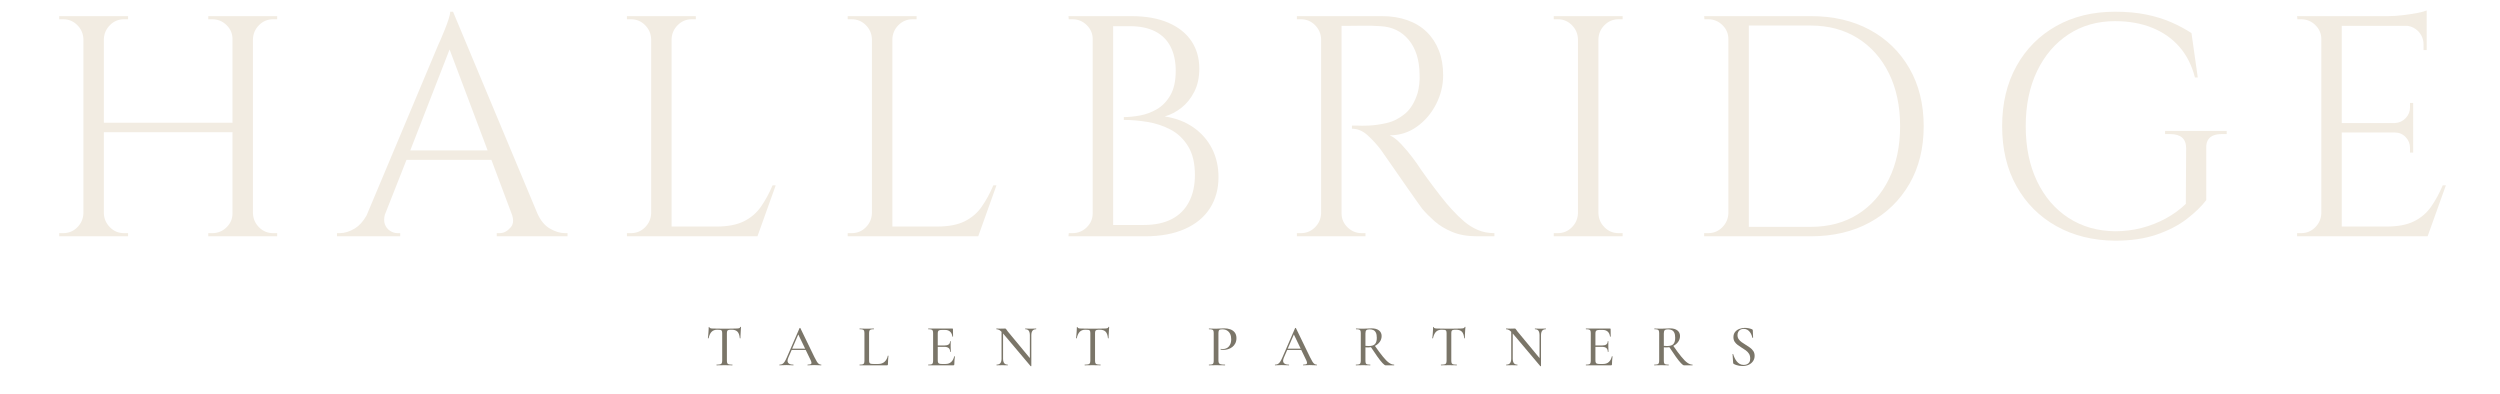
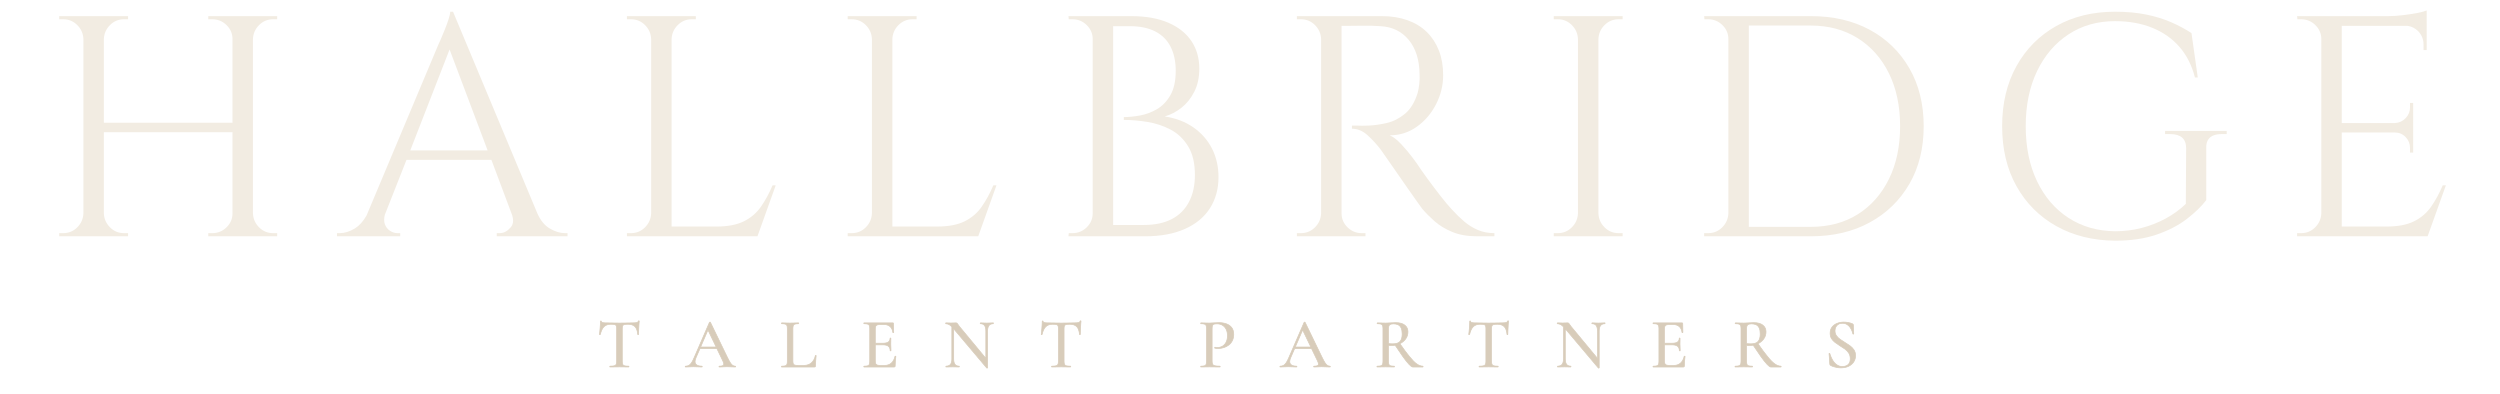
<svg xmlns="http://www.w3.org/2000/svg" viewBox="0 0 1240 195">
  <g fill="#F2ECE2">
    <path transform="translate(20.0,117.2) scale(0.156006,-0.156006)" d="M137 73V627Q136 653 117.5 671.5Q99 690 73 690H60V700H279V690H266Q240 690 221.5 671.5Q203 653 202 627V361H611V627Q611 653 592.0 671.5Q573 690 547 690H534V700H753V690H740Q714 690 695.5 671.5Q677 653 676 627V73Q677 47 695.5 28.5Q714 10 740 10H753V0H534V10H547Q573 10 592.0 28.5Q611 47 611 73V331H202V73Q203 47 221.5 28.5Q240 10 266 10H279V0H60V10H73Q99 10 117.5 28.5Q136 47 137 73Z" />
    <path transform="translate(168.7,117.2) scale(0.156006,-0.156006)" d="M359 714 627 73Q642 39 667.0 24.5Q692 10 715 10H723V0H498V10H507Q526 10 541 27Q555 41 547 67L481 243H211L142 68Q138 51 142 39Q147 25 158.5 17.5Q170 10 182 10H191V0H-10V10H-1Q22 10 47 25Q68 38 84 66L313 611L319 624Q324 636 331.5 654.0Q339 672 344.5 689.0Q350 706 350 714ZM223 273H469L348 594Z" />
    <path transform="translate(301.6,117.2) scale(0.156006,-0.156006)" d="M533 162 475 0H60V10H73Q99 10 117.5 28.5Q136 47 137 73V627Q136 653 117.5 671.5Q99 690 73 690H60V700H279V690H266Q240 690 221.5 671.5Q203 653 202 627V31H345Q398 31 431.5 47.5Q465 64 486.0 94.0Q507 124 523 162Z" />
    <path transform="translate(411.1,117.2) scale(0.156006,-0.156006)" d="M533 162 475 0H60V10H73Q99 10 117.5 28.5Q136 47 137 73V627Q136 653 117.5 671.5Q99 690 73 690H60V700H279V690H266Q240 690 221.5 671.5Q203 653 202 627V31H345Q398 31 431.5 47.5Q465 64 486.0 94.0Q507 124 523 162Z" />
    <path transform="translate(520.6,117.2) scale(0.156006,-0.156006)" d="M137 73V627Q137 653 118.0 671.5Q99 690 73 690H61L60 700H259Q329 700 377.5 679.0Q426 658 451.0 620.5Q476 583 476 533Q476 491 460.0 459.5Q444 428 419.0 408.5Q394 389 366 381Q419 373 457.5 346.0Q496 319 516.5 278.5Q537 238 537 188Q537 132 510.0 89.5Q483 47 430.5 23.5Q378 0 304 0H60L61 10H73Q99 10 118.0 28.5Q137 47 137 73ZM202 668V36H300Q352 36 388.0 54.5Q424 73 443.0 109.0Q462 145 462 195Q462 251 440.5 286.0Q419 321 385.0 339.0Q351 357 311.5 363.5Q272 370 236 370V379Q259 379 287.0 384.0Q315 389 341.0 404.0Q367 419 384.0 448.5Q401 478 401 526Q401 571 384.5 603.0Q368 635 335.5 651.5Q303 668 255 668Z" />
    <path transform="translate(633.9,117.2) scale(0.156006,-0.156006)" d="M137 73V627Q136 653 117.5 671.5Q99 690 73 690H60V700H330Q375 700 411.5 687.0Q448 674 473.0 649.5Q498 625 511.5 590.5Q525 556 525 512Q525 464 502.5 420.0Q480 376 441.5 348.5Q403 321 355 321Q372 314 392.0 292.5Q412 271 427 251L441 232Q454 212 474.5 184.0Q495 156 516.0 129.0Q537 102 552 86Q572 64 592.0 47.0Q612 30 635.5 20.0Q659 10 688 10V0H633Q587 0 553.5 14.0Q520 28 497.0 48.5Q474 69 458 88Q455 92 441.5 111.0Q428 130 409.5 156.5Q391 183 373.0 209.0Q355 235 342.0 253.5Q329 272 327 275Q308 300 285.0 321.0Q262 342 235 342V352H251Q266 351 288 352Q314 353 345.0 360.0Q376 367 403.0 389.0Q430 411 444 456Q447 467 449.0 483.5Q451 500 450 516Q449 584 415.5 624.5Q382 665 326 668Q298 670 268.5 669.5Q239 669 219 669H202V73Q202 47 221.0 28.5Q240 10 266 10H278V0H60V10H73Q99 10 117.5 28.5Q136 47 137 73Z" />
    <path transform="translate(761.3,117.2) scale(0.156006,-0.156006)" d="M137 73V627Q136 653 117.5 671.5Q99 690 73 690H60V700H279V690H266Q240 690 221.5 671.5Q203 653 202 627V73Q203 47 221.5 28.5Q240 10 266 10H279V0H60V10H73Q99 10 117.5 28.5Q136 47 137 73Z" />
    <path transform="translate(835.9,117.2) scale(0.156006,-0.156006)" d="M399 700Q506 700 586.5 656.5Q667 613 712.5 534.0Q758 455 758.0 350.0Q758 245 712.5 166.5Q667 88 586.5 44.0Q506 0 399 0H60V10H73Q99 10 117.5 28.5Q136 47 137 73V627Q137 653 118.0 671.5Q99 690 73 690H61L60 700ZM202 670V30H399Q485 30 548.5 70.0Q612 110 647.5 182.0Q683 254 683.0 350.0Q683 446 647.5 518.0Q612 590 548.0 630.0Q484 670 399 670Z" />
    <path transform="translate(983.7,117.2) scale(0.156006,-0.156006)" d="M709 280V115Q686 85 647.0 55.0Q608 25 551.5 5.5Q495 -14 419 -14Q313 -13 232.0 32.5Q151 78 105.5 159.5Q60 241 60.0 350.0Q60 459 105.5 541.0Q151 623 232.0 668.5Q313 714 419 714Q474 714 518.0 705.0Q562 696 597.5 680.5Q633 665 662 646L682 505H673Q658 563 623.5 602.5Q589 642 537.0 663.0Q485 684 419 684Q335 684 271.0 642.0Q207 600 171.0 525.0Q135 450 135.0 350.0Q135 250 171.0 175.0Q207 100 271.0 58.5Q335 17 419 16Q463 16 503.5 26.5Q544 37 580.0 56.5Q616 76 644 103L645 280Q645 325 594 325H578V335H774V325H759Q729 325 717 310Q708 299 709 280Z" />
    <path transform="translate(1130.0,117.2) scale(0.156006,-0.156006)" d="M533 162 475 0H60V10H73Q99 10 117.5 28.5Q136 47 137 73V627Q137 653 118.0 671.5Q99 690 73 690H61L60 700H350Q372 700 396.5 703.0Q421 706 442.0 710.0Q463 714 472 718V592H462V610Q462 634 445 652Q431 666 412 669H202V360H371Q391 361 405.0 375.5Q419 390 419 410V424H429V266H419V281Q419 301 405.0 315.5Q391 330 371 330H202V31H345Q398 31 431.5 47.5Q465 64 486.0 94.0Q507 124 523 162Z" />
  </g>
-   <g fill="#7A7568">
+   <g fill="#D8CCBA" stroke="#D8CCBA" stroke-width="10" transform="translate(620 177) scale(1.2) translate(-620 -177)">
    <path transform="translate(350.0,181.2) scale(0.029203,-0.029203)" d="M199 605Q137 605 102.0 570.5Q67 536 50 460Q49 458 43.5 458.0Q38 458 38 461Q40 474 42.5 498.0Q45 522 47.0 550.0Q49 578 50.5 604.0Q52 630 52 647Q52 652 58.0 652.0Q64 652 64 647Q64 637 74.0 632.5Q84 628 97.0 626.5Q110 625 119 625Q205 622 320 622Q390 622 432.0 623.5Q474 625 513 625Q547 625 565.5 629.5Q584 634 589 650Q590 654 595.5 654.0Q601 654 601 650Q599 635 597.5 608.0Q596 581 594.5 552.0Q593 523 592.0 498.0Q591 473 591 461Q591 458 585.5 458.0Q580 458 580 461Q573 539 540.0 572.0Q507 605 442 605Q407 605 389.5 600.5Q372 596 366.5 583.0Q361 570 361 542V81Q361 52 367.5 37.0Q374 22 393.5 17.0Q413 12 454 12Q456 12 456.0 6.0Q456 0 454 0Q427 0 393.5 1.0Q360 2 320 2Q282 2 248.5 1.0Q215 0 187 0Q184 0 184.0 6.0Q184 12 187 12Q226 12 246.5 17.0Q267 22 274.0 37.0Q281 52 281 81V544Q281 571 275.0 584.5Q269 598 251.0 601.5Q233 605 199 605Z" />
    <path transform="translate(386.7,181.2) scale(0.029203,-0.029203)" d="M704 12Q709 12 709.0 6.0Q709 0 704 0Q675 0 644.5 2.0Q614 4 585 4Q553 4 529.5 2.0Q506 0 477 0Q473 0 473.0 6.0Q473 12 477 12Q526 12 537.0 27.5Q548 43 526 89L443 261H204L148 132Q122 71 145.0 41.5Q168 12 231 12Q236 12 236.0 6.0Q236 0 231 0Q201 0 176.0 2.0Q151 4 113 4Q76 4 53.5 2.0Q31 0 -1 0Q-5 0 -5.0 6.0Q-5 12 -1 12Q26 12 46.0 22.5Q66 33 84.5 61.0Q103 89 125 141L338 632Q339 635 345.0 635.5Q351 636 352 632L592 137Q616 88 633.5 60.5Q651 33 668.0 22.5Q685 12 704 12ZM433 283 317 524 213 283Z" />
    <path transform="translate(425.4,181.2) scale(0.029203,-0.029203)" d="M194 543V85Q194 59 199.5 45.5Q205 32 220.5 27.5Q236 23 267 23H352Q417 23 458.0 61.0Q499 99 512 162Q512 163 512 163Q513 165 518 165Q523 164 523 161Q520 132 517.0 91.0Q514 50 514 15Q514 0 499 0H33Q31 0 31.0 6.0Q31 12 33 12Q68 12 85.5 17.0Q103 22 109.0 37.0Q115 52 115 81V544Q115 573 109.0 587.5Q103 602 85.5 607.5Q68 613 33 613Q31 613 31.0 619.0Q31 625 33 625Q57 625 88.5 623.5Q120 622 154 622Q190 622 220.5 623.5Q251 625 275 625Q277 625 277.0 619.0Q277 613 275 613Q240 613 223.0 607.5Q206 602 200.0 587.0Q194 572 194 543Z" />
    <path transform="translate(459.2,181.2) scale(0.029203,-0.029203)" d="M469 0H43Q40 0 40.0 6.0Q40 12 43 12Q77 12 94.5 17.0Q112 22 118.0 37.0Q124 52 124 81V544Q124 573 118.0 587.5Q112 602 94.5 607.5Q77 613 43 613Q40 613 40.0 619.0Q40 625 43 625H451Q461 625 461 616L463 490Q463 487 457.5 486.5Q452 486 451 489Q444 544 412.0 572.5Q380 601 328 601H277Q247 601 231.0 596.0Q215 591 209.0 577.5Q203 564 203 540V337H313Q364 337 388.0 354.5Q412 372 412 409Q412 411 417.5 411.0Q423 411 423 409Q423 378 422.5 361.0Q422 344 422 325Q422 302 423.5 279.0Q425 256 425 230Q425 228 419.0 228.0Q413 228 413 230Q413 273 388.5 293.5Q364 314 310 314H203V85Q203 61 208.5 47.5Q214 34 229.0 28.5Q244 23 271 23H337Q394 23 431.0 56.5Q468 90 482 152Q482 153 482 153Q483 155 488 154Q494 153 494 150Q490 123 487.0 85.0Q484 47 484 15Q484 0 469 0Z" />
    <path transform="translate(493.2,181.2) scale(0.029203,-0.029203)" d="M122 114V569Q102 589 86 599Q60 613 35 613Q33 613 33.0 619.0Q33 625 35 625Q54 625 73.0 624.0Q92 623 108 623Q132 623 152.0 624.0Q172 625 182 625Q195 625 201.0 613.5Q207 602 230 573L603 123V510Q603 562 584.5 587.5Q566 613 525 613Q523 613 523.0 619.0Q523 625 525 625Q546 625 568.0 623.5Q590 622 616 622Q641 622 665.0 623.5Q689 625 710 625Q712 625 712.0 619.0Q712 613 710 613Q668 613 648.0 587.5Q628 562 628 510V-13Q628 -15 623.5 -15.5Q619 -16 617 -15L148 541V114Q148 62 167.0 37.0Q186 12 227 12Q229 12 229.0 6.0Q229 0 227 0Q206 0 184.5 1.0Q163 2 136 2Q110 2 85.0 1.0Q60 0 38 0Q36 0 36.0 6.0Q36 12 38 12Q82 12 102.0 37.0Q122 62 122 114Z" />
    <path transform="translate(532.6,181.2) scale(0.029203,-0.029203)" d="M199 605Q137 605 102.0 570.5Q67 536 50 460Q49 458 43.5 458.0Q38 458 38 461Q40 474 42.5 498.0Q45 522 47.0 550.0Q49 578 50.5 604.0Q52 630 52 647Q52 652 58.0 652.0Q64 652 64 647Q64 637 74.0 632.5Q84 628 97.0 626.5Q110 625 119 625Q205 622 320 622Q390 622 432.0 623.5Q474 625 513 625Q547 625 565.5 629.5Q584 634 589 650Q590 654 595.5 654.0Q601 654 601 650Q599 635 597.5 608.0Q596 581 594.5 552.0Q593 523 592.0 498.0Q591 473 591 461Q591 458 585.5 458.0Q580 458 580 461Q573 539 540.0 572.0Q507 605 442 605Q407 605 389.5 600.5Q372 596 366.5 583.0Q361 570 361 542V81Q361 52 367.5 37.0Q374 22 393.5 17.0Q413 12 454 12Q456 12 456.0 6.0Q456 0 454 0Q427 0 393.5 1.0Q360 2 320 2Q282 2 248.5 1.0Q215 0 187 0Q184 0 184.0 6.0Q184 12 187 12Q226 12 246.5 17.0Q267 22 274.0 37.0Q281 52 281 81V544Q281 571 275.0 584.5Q269 598 251.0 601.5Q233 605 199 605Z" />
    <path transform="translate(598.5,181.2) scale(0.029203,-0.029203)" d="M200 85Q200 55 207.5 39.5Q215 24 239.0 18.0Q263 12 311 12Q314 12 314.0 6.0Q314 0 311 0Q279 0 241.5 1.0Q204 2 160 2Q127 2 95.5 1.0Q64 0 39 0Q37 0 37.0 6.0Q37 12 39 12Q74 12 91.5 17.0Q109 22 114.5 37.0Q120 52 120 81V544Q120 573 114.5 587.5Q109 602 91.5 607.5Q74 613 39 613Q37 613 37.0 619.0Q37 625 39 625Q64 625 95.0 623.5Q126 622 159 622Q185 622 222.5 625.0Q260 628 298 628Q356 628 402.5 611.0Q449 594 477.0 558.0Q505 522 506 464Q506 412 487.0 374.0Q468 336 435.5 311.0Q403 286 363.5 274.0Q324 262 286 262Q274 262 261.5 263.0Q249 264 238 267Q234 268 236 275Q237 280 239 280Q239 280 240 280Q249 278 258.5 277.0Q268 276 275 276Q313 276 345.0 294.0Q377 312 397.0 349.5Q417 387 417 443Q417 497 398.5 534.0Q380 571 347.0 591.0Q314 611 271 611Q243 611 227.5 607.0Q212 603 206.0 588.0Q200 573 200 542Z" />
    <path transform="translate(632.5,181.2) scale(0.029203,-0.029203)" d="M704 12Q709 12 709.0 6.0Q709 0 704 0Q675 0 644.5 2.0Q614 4 585 4Q553 4 529.5 2.0Q506 0 477 0Q473 0 473.0 6.0Q473 12 477 12Q526 12 537.0 27.5Q548 43 526 89L443 261H204L148 132Q122 71 145.0 41.5Q168 12 231 12Q236 12 236.0 6.0Q236 0 231 0Q201 0 176.0 2.0Q151 4 113 4Q76 4 53.5 2.0Q31 0 -1 0Q-5 0 -5.0 6.0Q-5 12 -1 12Q26 12 46.0 22.5Q66 33 84.5 61.0Q103 89 125 141L338 632Q339 635 345.0 635.5Q351 636 352 632L592 137Q616 88 633.5 60.5Q651 33 668.0 22.5Q685 12 704 12ZM433 283 317 524 213 283Z" />
    <path transform="translate(671.3,181.2) scale(0.029203,-0.029203)" d="M546 0Q530 0 493.5 38.5Q457 77 406 149Q358 216 298 308Q276 304 253 304Q241 304 228.0 304.5Q215 305 204 306V81Q204 52 209.5 37.0Q215 22 232.5 17.0Q250 12 285 12Q288 12 288.0 6.0Q288 0 285 0Q260 0 230.0 1.0Q200 2 164 2Q130 2 99.0 1.0Q68 0 43 0Q40 0 40.0 6.0Q40 12 43 12Q77 12 94.5 17.0Q112 22 118.5 37.0Q125 52 125 81V544Q125 573 119.0 587.5Q113 602 96.0 607.5Q79 613 44 613Q42 613 42.0 619.0Q42 625 44 625Q69 625 99.5 623.5Q130 622 164 622Q196 622 236.0 625.0Q276 628 306 628Q390 628 434.5 592.5Q479 557 479 498Q479 442 447 398Q416 355 365 330Q444 216 501 147Q559 75 604.0 43.5Q649 12 690 12Q693 12 693.0 6.0Q693 0 690 0ZM397 466Q397 522 382.0 553.5Q367 585 339.5 598.0Q312 611 275 611Q237 611 220.5 597.5Q204 584 204 542V331Q218 330 234.5 329.0Q251 328 263 328Q337 328 367.0 362.0Q397 396 397 466Z" />
    <path transform="translate(709.3,181.2) scale(0.029203,-0.029203)" d="M199 605Q137 605 102.0 570.5Q67 536 50 460Q49 458 43.5 458.0Q38 458 38 461Q40 474 42.5 498.0Q45 522 47.0 550.0Q49 578 50.5 604.0Q52 630 52 647Q52 652 58.0 652.0Q64 652 64 647Q64 637 74.0 632.5Q84 628 97.0 626.5Q110 625 119 625Q205 622 320 622Q390 622 432.0 623.5Q474 625 513 625Q547 625 565.5 629.5Q584 634 589 650Q590 654 595.5 654.0Q601 654 601 650Q599 635 597.5 608.0Q596 581 594.5 552.0Q593 523 592.0 498.0Q591 473 591 461Q591 458 585.5 458.0Q580 458 580 461Q573 539 540.0 572.0Q507 605 442 605Q407 605 389.5 600.5Q372 596 366.5 583.0Q361 570 361 542V81Q361 52 367.5 37.0Q374 22 393.5 17.0Q413 12 454 12Q456 12 456.0 6.0Q456 0 454 0Q427 0 393.5 1.0Q360 2 320 2Q282 2 248.5 1.0Q215 0 187 0Q184 0 184.0 6.0Q184 12 187 12Q226 12 246.5 17.0Q267 22 274.0 37.0Q281 52 281 81V544Q281 571 275.0 584.5Q269 598 251.0 601.5Q233 605 199 605Z" />
    <path transform="translate(746.0,181.2) scale(0.029203,-0.029203)" d="M122 114V569Q102 589 86 599Q60 613 35 613Q33 613 33.0 619.0Q33 625 35 625Q54 625 73.0 624.0Q92 623 108 623Q132 623 152.0 624.0Q172 625 182 625Q195 625 201.0 613.5Q207 602 230 573L603 123V510Q603 562 584.5 587.5Q566 613 525 613Q523 613 523.0 619.0Q523 625 525 625Q546 625 568.0 623.5Q590 622 616 622Q641 622 665.0 623.5Q689 625 710 625Q712 625 712.0 619.0Q712 613 710 613Q668 613 648.0 587.5Q628 562 628 510V-13Q628 -15 623.5 -15.5Q619 -16 617 -15L148 541V114Q148 62 167.0 37.0Q186 12 227 12Q229 12 229.0 6.0Q229 0 227 0Q206 0 184.5 1.0Q163 2 136 2Q110 2 85.0 1.0Q60 0 38 0Q36 0 36.0 6.0Q36 12 38 12Q82 12 102.0 37.0Q122 62 122 114Z" />
    <path transform="translate(785.4,181.2) scale(0.029203,-0.029203)" d="M469 0H43Q40 0 40.0 6.0Q40 12 43 12Q77 12 94.5 17.0Q112 22 118.0 37.0Q124 52 124 81V544Q124 573 118.0 587.5Q112 602 94.5 607.5Q77 613 43 613Q40 613 40.0 619.0Q40 625 43 625H451Q461 625 461 616L463 490Q463 487 457.5 486.5Q452 486 451 489Q444 544 412.0 572.5Q380 601 328 601H277Q247 601 231.0 596.0Q215 591 209.0 577.5Q203 564 203 540V337H313Q364 337 388.0 354.5Q412 372 412 409Q412 411 417.5 411.0Q423 411 423 409Q423 378 422.5 361.0Q422 344 422 325Q422 302 423.5 279.0Q425 256 425 230Q425 228 419.0 228.0Q413 228 413 230Q413 273 388.5 293.5Q364 314 310 314H203V85Q203 61 208.5 47.5Q214 34 229.0 28.5Q244 23 271 23H337Q394 23 431.0 56.5Q468 90 482 152Q482 153 482 153Q483 155 488 154Q494 153 494 150Q490 123 487.0 85.0Q484 47 484 15Q484 0 469 0Z" />
    <path transform="translate(819.3,181.2) scale(0.029203,-0.029203)" d="M546 0Q530 0 493.5 38.5Q457 77 406 149Q358 216 298 308Q276 304 253 304Q241 304 228.0 304.5Q215 305 204 306V81Q204 52 209.5 37.0Q215 22 232.5 17.0Q250 12 285 12Q288 12 288.0 6.0Q288 0 285 0Q260 0 230.0 1.0Q200 2 164 2Q130 2 99.0 1.0Q68 0 43 0Q40 0 40.0 6.0Q40 12 43 12Q77 12 94.5 17.0Q112 22 118.5 37.0Q125 52 125 81V544Q125 573 119.0 587.5Q113 602 96.0 607.5Q79 613 44 613Q42 613 42.0 619.0Q42 625 44 625Q69 625 99.5 623.5Q130 622 164 622Q196 622 236.0 625.0Q276 628 306 628Q390 628 434.5 592.5Q479 557 479 498Q479 442 447 398Q416 355 365 330Q444 216 501 147Q559 75 604.0 43.5Q649 12 690 12Q693 12 693.0 6.0Q693 0 690 0ZM397 466Q397 522 382.0 553.5Q367 585 339.5 598.0Q312 611 275 611Q237 611 220.5 597.5Q204 584 204 542V331Q218 330 234.5 329.0Q251 328 263 328Q337 328 367.0 362.0Q397 396 397 466Z" />
    <path transform="translate(857.3,181.2) scale(0.029203,-0.029203)" d="M154 513Q154 473 174.0 444.0Q194 415 226.0 392.5Q258 370 294 348Q331 326 365.5 301.0Q400 276 422.5 242.5Q445 209 445 161Q445 112 419.5 73.0Q394 34 347.5 11.0Q301 -12 236 -12Q210 -12 183.5 -7.5Q157 -3 133.0 5.0Q109 13 89 25Q85 28 82.5 32.0Q80 36 80 44L70 187Q70 189 70 191Q72 192 75 193Q80 193 81 189Q90 158 105.0 126.0Q120 94 141.0 67.5Q162 41 191.5 24.0Q221 7 260 7Q287 7 312.5 17.0Q338 27 354.0 50.5Q370 74 370 116Q370 164 349.0 197.0Q328 230 295.0 254.0Q262 278 225 300Q190 322 157.5 346.0Q125 370 105.0 401.5Q85 433 85 478Q85 532 113.5 567.0Q142 602 186.5 619.0Q231 636 278 636Q309 636 341.0 630.0Q373 624 399 613Q408 609 411.0 604.5Q414 600 414 595L419 470Q419 467 414.0 466.0Q409 465 407 469Q404 486 394.0 511.5Q384 537 367.0 561.5Q350 586 323.5 602.5Q297 619 259 619Q224 619 201.0 604.5Q178 590 166.0 566.5Q154 543 154 513Z" />
  </g>
</svg>
